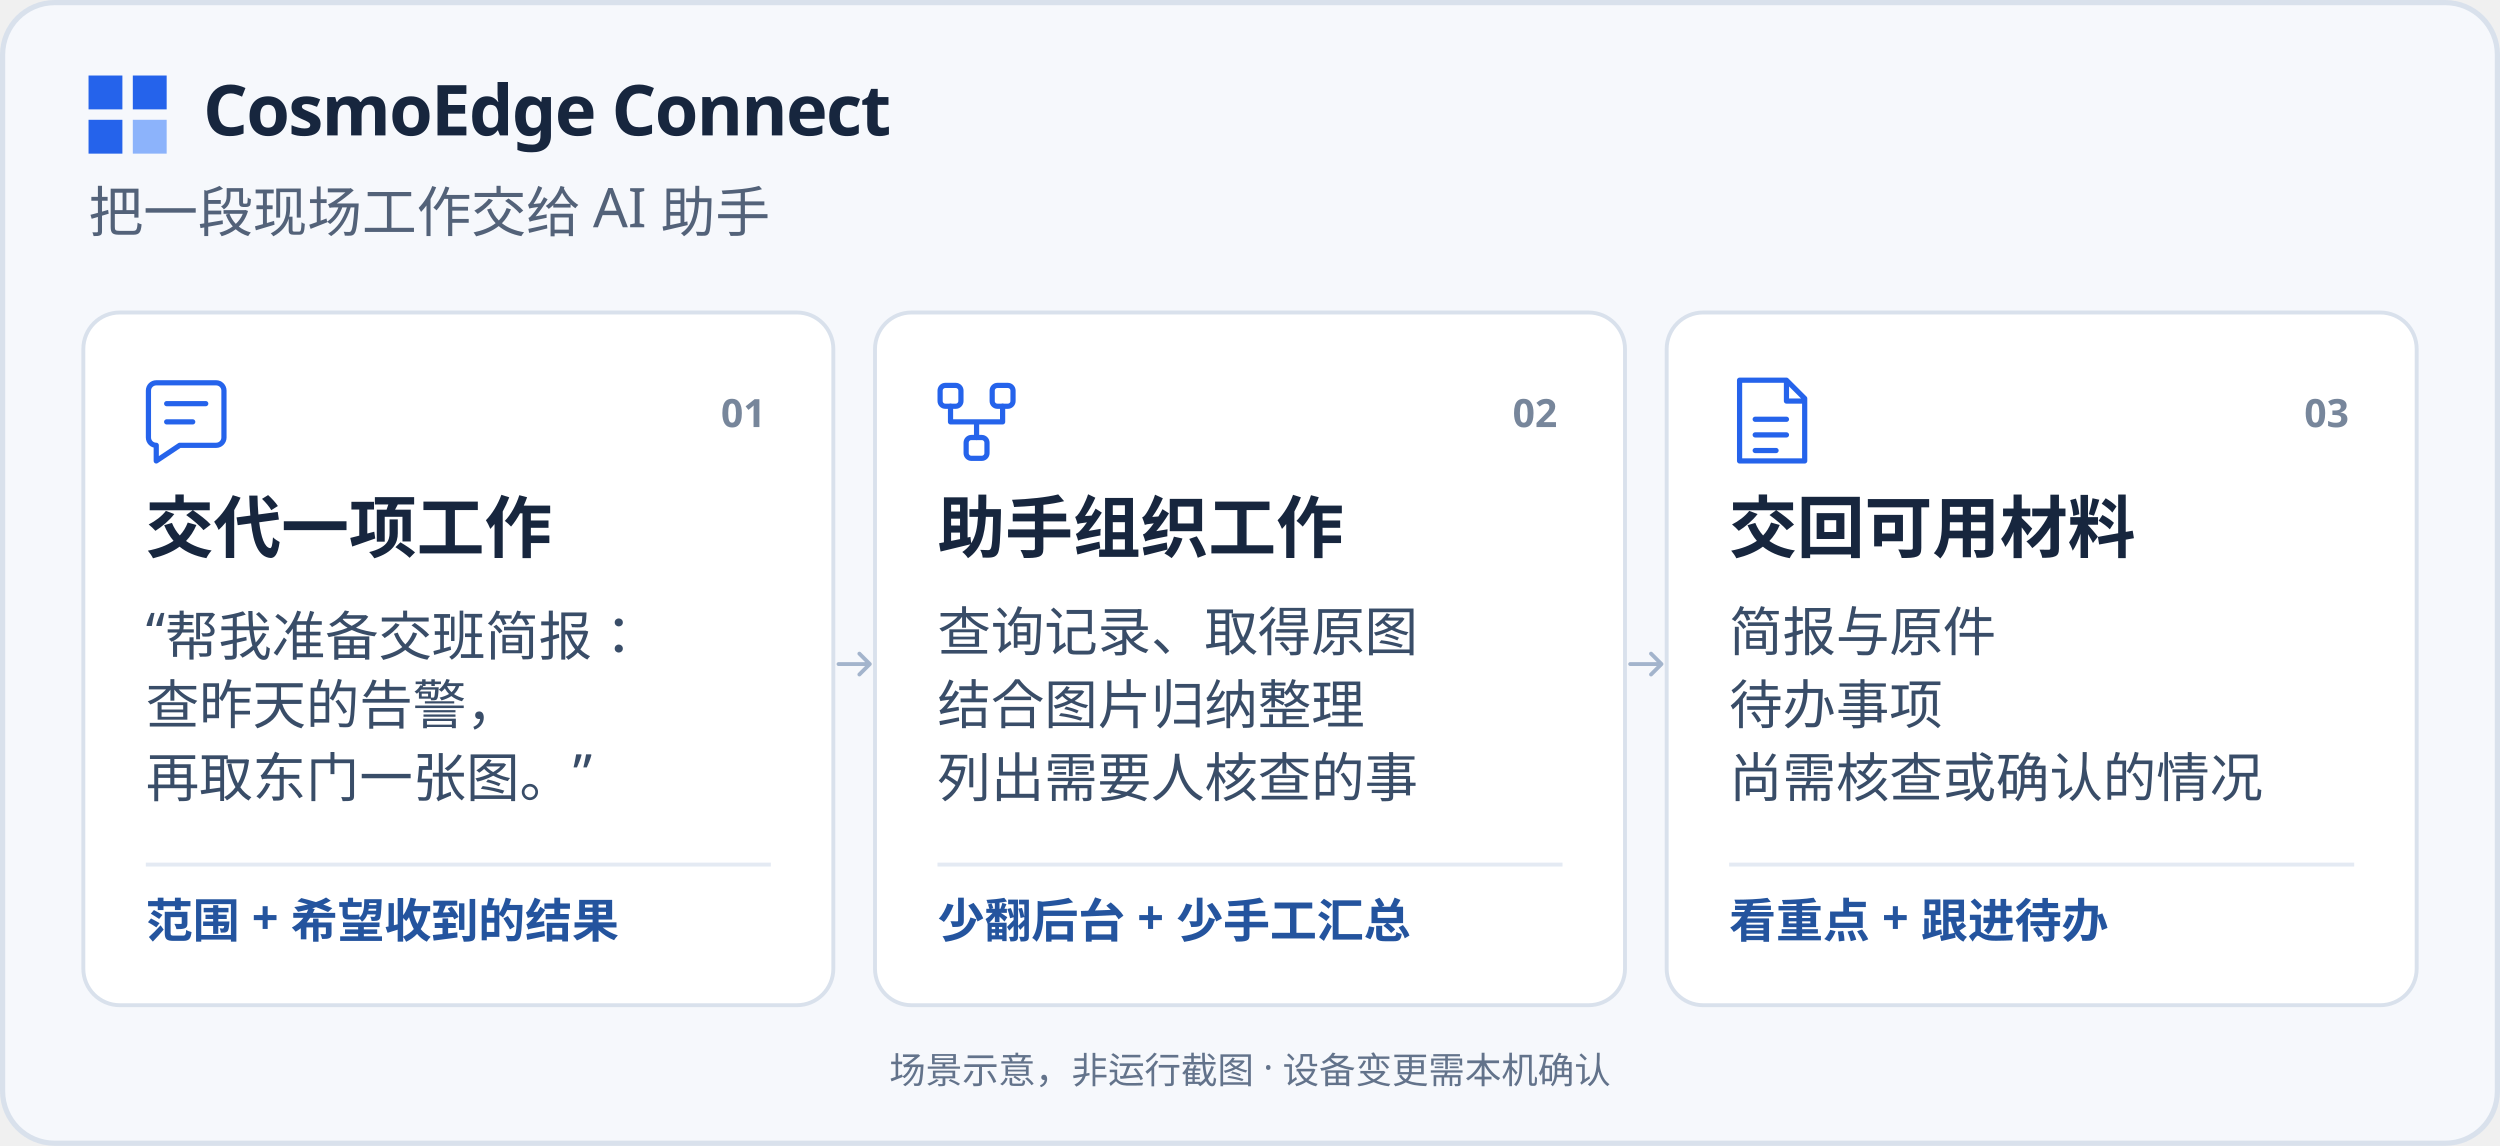
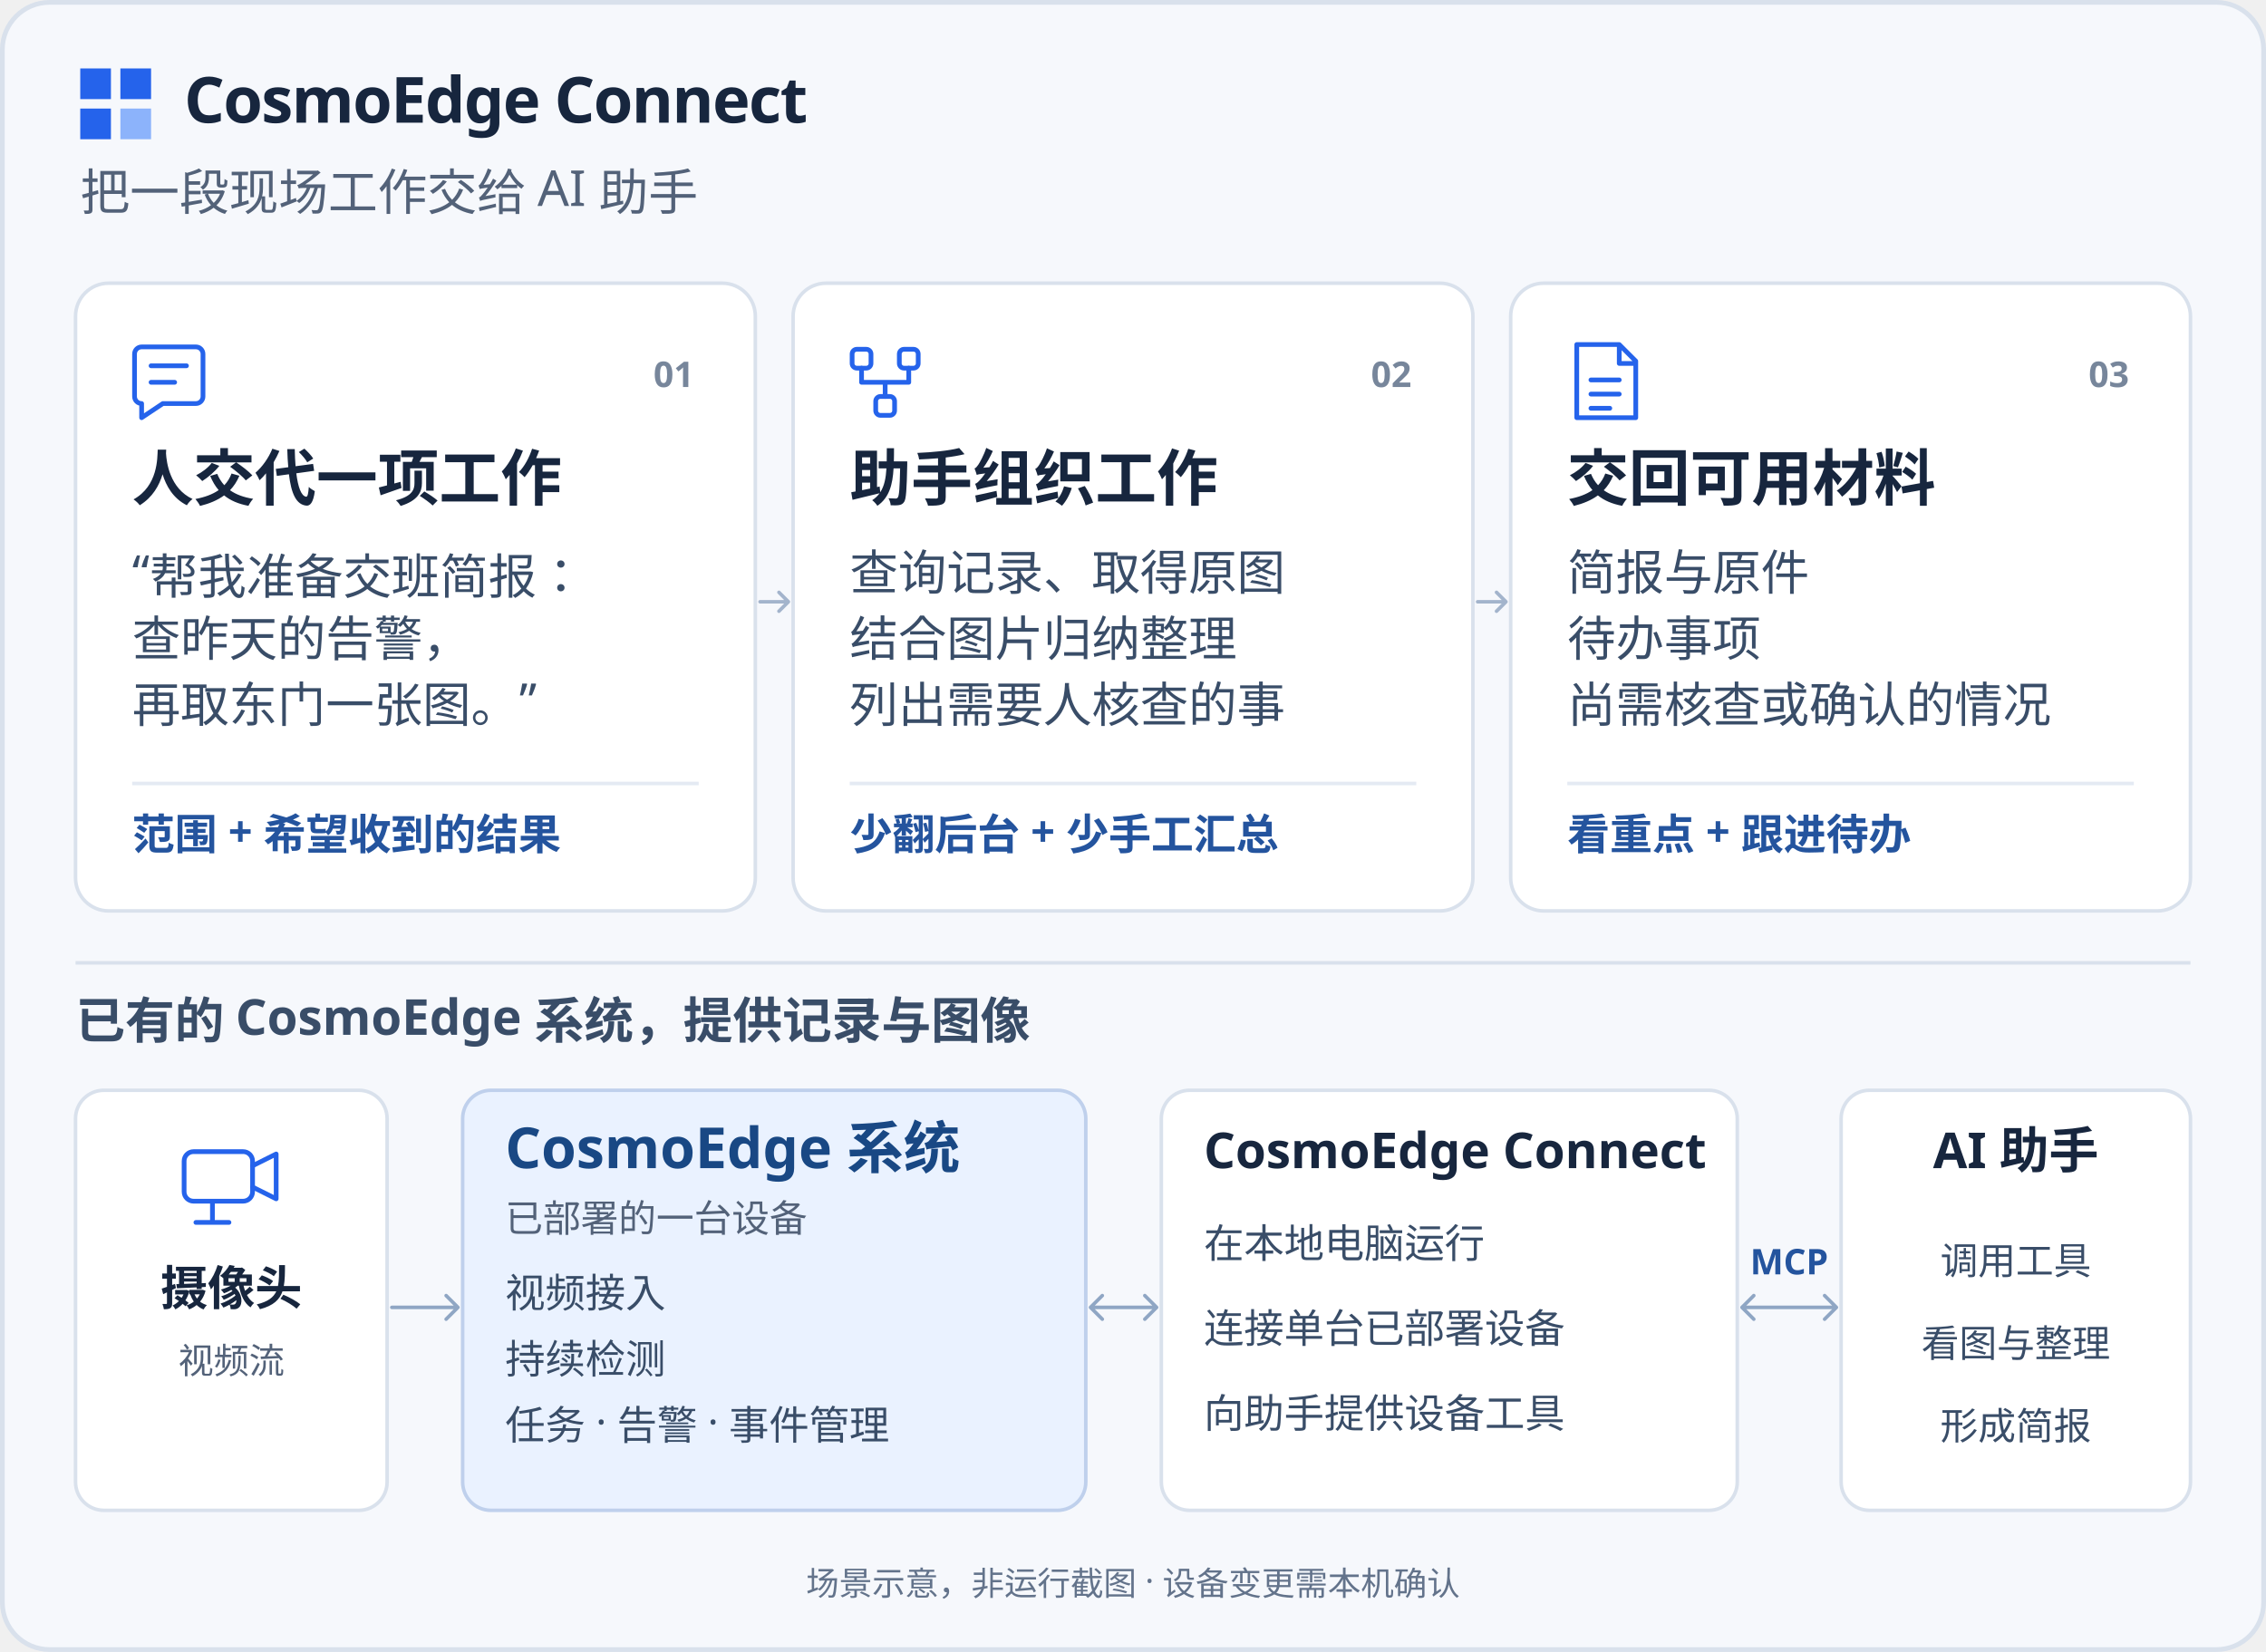
- <svg xmlns="http://www.w3.org/2000/svg" width="960" height="440" viewBox="0 0 960 440" role="img" aria-labelledby="title description">
-   <rect x="1" y="1" width="958" height="438" rx="20" fill="#f6f8fc" stroke="#d9e1ec" stroke-width="2" />
+ <svg xmlns="http://www.w3.org/2000/svg" width="960" height="700" viewBox="0 0 960 700" role="img" aria-labelledby="title description">
+   <rect x="1" y="1" width="958" height="698" rx="20" fill="#f6f8fc" stroke="#d9e1ec" stroke-width="2" />
  <g font-family="system-ui, sans-serif" fill="#17263e">
    <path d="M34 29h13v13H34zM51 29h13v13H51zM34 46h13v13H34z" fill="#2563eb" />
    <path d="M51 46h13v13H51z" fill="#8cb3fb" />
    <text x="78" y="52" font-size="27" font-weight="700" letter-spacing="-.6">CosmoEdge Connect</text>
    <text x="34" y="89" font-size="21" fill="#536279">把一段现场工作交给 AI 助手</text>
    <g fill="#ffffff" stroke="#d9e1ec" stroke-width="1.5">
      <rect x="32" y="120" width="288" height="266" rx="14" />
      <rect x="336" y="120" width="288" height="266" rx="14" />
      <rect x="640" y="120" width="288" height="266" rx="14" />
    </g>
    <g fill="none" stroke="#a3b4cc" stroke-width="1.5" stroke-linecap="round" stroke-linejoin="round">
      <path d="M322 255h12m-4-4 4 4-4 4" />
      <path d="M626 255h12m-4-4 4 4-4 4" />
    </g>
    <g fill="none" stroke="#2563eb" stroke-width="2" stroke-linecap="round" stroke-linejoin="round">
      <path d="M60 147h23a3 3 0 0 1 3 3v18a3 3 0 0 1-3 3H69l-9 6v-6a3 3 0 0 1-3-3v-18a3 3 0 0 1 3-3zM64 155h15M64 162h10" />
      <rect x="361" y="148" width="8" height="8" rx="2" />
      <rect x="381" y="148" width="8" height="8" rx="2" />
      <rect x="371" y="168" width="8" height="8" rx="2" />
      <path d="M365 156v6h20v-6M375 162v6" />
      <path d="M668 146h18l7 7v24h-25zM686 146v8h7M674 161h12M674 167h12M674 173h8" />
    </g>
    <g font-size="15" font-weight="600" fill="#77869b" text-anchor="end">
      <text x="294" y="164">01</text>
      <text x="598" y="164">02</text>
      <text x="902" y="164">03</text>
    </g>
    <g font-size="26" font-weight="650">
-       <text x="56" y="212">交代一项工作</text>
+       <text x="56" y="212">人交代一项工作</text>
      <text x="360" y="212">助手组织工作</text>
      <text x="664" y="212">交回可用材料</text>
    </g>
    <g font-size="20.5" fill="#394d68">
      <text x="56" y="250">
        <tspan x="56">“帮我准备交班简报：</tspan>
        <tspan x="56" dy="28">查昨天的告警，</tspan>
        <tspan x="56" dy="28">再取东门一张图。”</tspan>
      </text>
      <text x="360" y="250">
        <tspan x="360">查询记录、取得原图</tspan>
        <tspan x="360" dy="28">结合图片归纳整理</tspan>
        <tspan x="360" dy="28">列出需要人核查的事</tspan>
      </text>
      <text x="664" y="250">
        <tspan x="664">简报与原件</tspan>
        <tspan x="664" dy="28">待办事项</tspan>
        <tspan x="664" dy="28">尚需核查或确认的情况</tspan>
      </text>
    </g>
    <path d="M56 332h240M360 332h240M664 332h240" stroke="#e4eaf3" stroke-width="1.5" />
    <g font-size="18" font-weight="600" fill="#24549e">
      <text x="56" y="360">范围 + 希望收到的结果</text>
      <text x="360" y="360">少翻后台 + 少手工汇总</text>
      <text x="664" y="360">看重点 + 跟进待办</text>
    </g>
-     <text x="480" y="416" text-anchor="middle" font-size="14" fill="#63738b">场景示意，非运行截图 · 设备变更需本机确认</text>
+     <path d="M32 408h896" stroke="#d9e1ec" stroke-width="1.5" />
+     <text x="32" y="440" font-size="21" font-weight="600" fill="#394d68">已有的 CosmoEdge 系统，提供记录与图像</text>
+     <g stroke="#d9e1ec" stroke-width="1.5">
+       <rect x="32" y="462" width="132" height="178" rx="12" fill="#ffffff" />
+       <rect x="196" y="462" width="264" height="178" rx="12" fill="#eaf2ff" stroke="#bfd0ec" />
+       <rect x="492" y="462" width="244" height="178" rx="12" fill="#ffffff" />
+       <rect x="780" y="462" width="148" height="178" rx="12" fill="#ffffff" />
+     </g>
+     <g fill="none" stroke="#8fa6c4" stroke-width="1.5" stroke-linecap="round" stroke-linejoin="round">
+       <path d="M166 554h28m-5-5 5 5-5 5" />
+       <path d="M462 554h28m-5-5 5 5-5 5m-18-10-5 5 5 5" />
+       <path d="M738 554h40m-5-5 5 5-5 5m-30-10-5 5 5 5" />
+     </g>
+     <text x="758" y="540" text-anchor="middle" font-size="15" font-weight="600" fill="#24549e">MCP</text>
+     <g fill="none" stroke="#2563eb" stroke-width="2" stroke-linecap="round" stroke-linejoin="round">
+       <rect x="78" y="488" width="29" height="21" rx="4" />
+       <path d="m107 494 10-5v19l-10-5M90 510v8m-7 0h14" />
+     </g>
+     <text x="98" y="553" text-anchor="middle" font-size="20" font-weight="650">摄像头</text>
+     <text x="98" y="582" text-anchor="middle" font-size="15" fill="#536279">视频流</text>
+     <text x="214" y="495" font-size="24" font-weight="650" fill="#194884">CosmoEdge 系统</text>
+     <text x="214" y="522" font-size="16" fill="#536279">已部署的一台设备</text>
+     <g font-size="17" fill="#394d68">
+       <text x="214" y="554">视频接入</text>
+       <text x="214" y="582">持续检测</text>
+       <text x="214" y="610">任务 · 告警 · 事件管理</text>
+     </g>
+     <text x="510" y="495" font-size="21" font-weight="650">CosmoEdge Connect</text>
+     <g font-size="17" fill="#394d68">
+       <text x="510" y="533">在本地电脑运行</text>
+       <text x="510" y="569">连接单台已部署设备</text>
+       <text x="510" y="605">向助手提供设备工具</text>
+     </g>
+     <text x="854" y="495" text-anchor="middle" font-size="21" font-weight="650">AI 助手</text>
+     <g font-size="16" fill="#394d68" text-anchor="middle">
+       <text x="854" y="540">调用工具</text>
+       <text x="854" y="575">看图与整理</text>
+       <text x="854" y="610">形成简报</text>
+     </g>
+     <text x="480" y="676" text-anchor="middle" font-size="14" fill="#63738b">场景示意，非运行截图 · 设备变更需本机确认</text>
  </g>
</svg>
